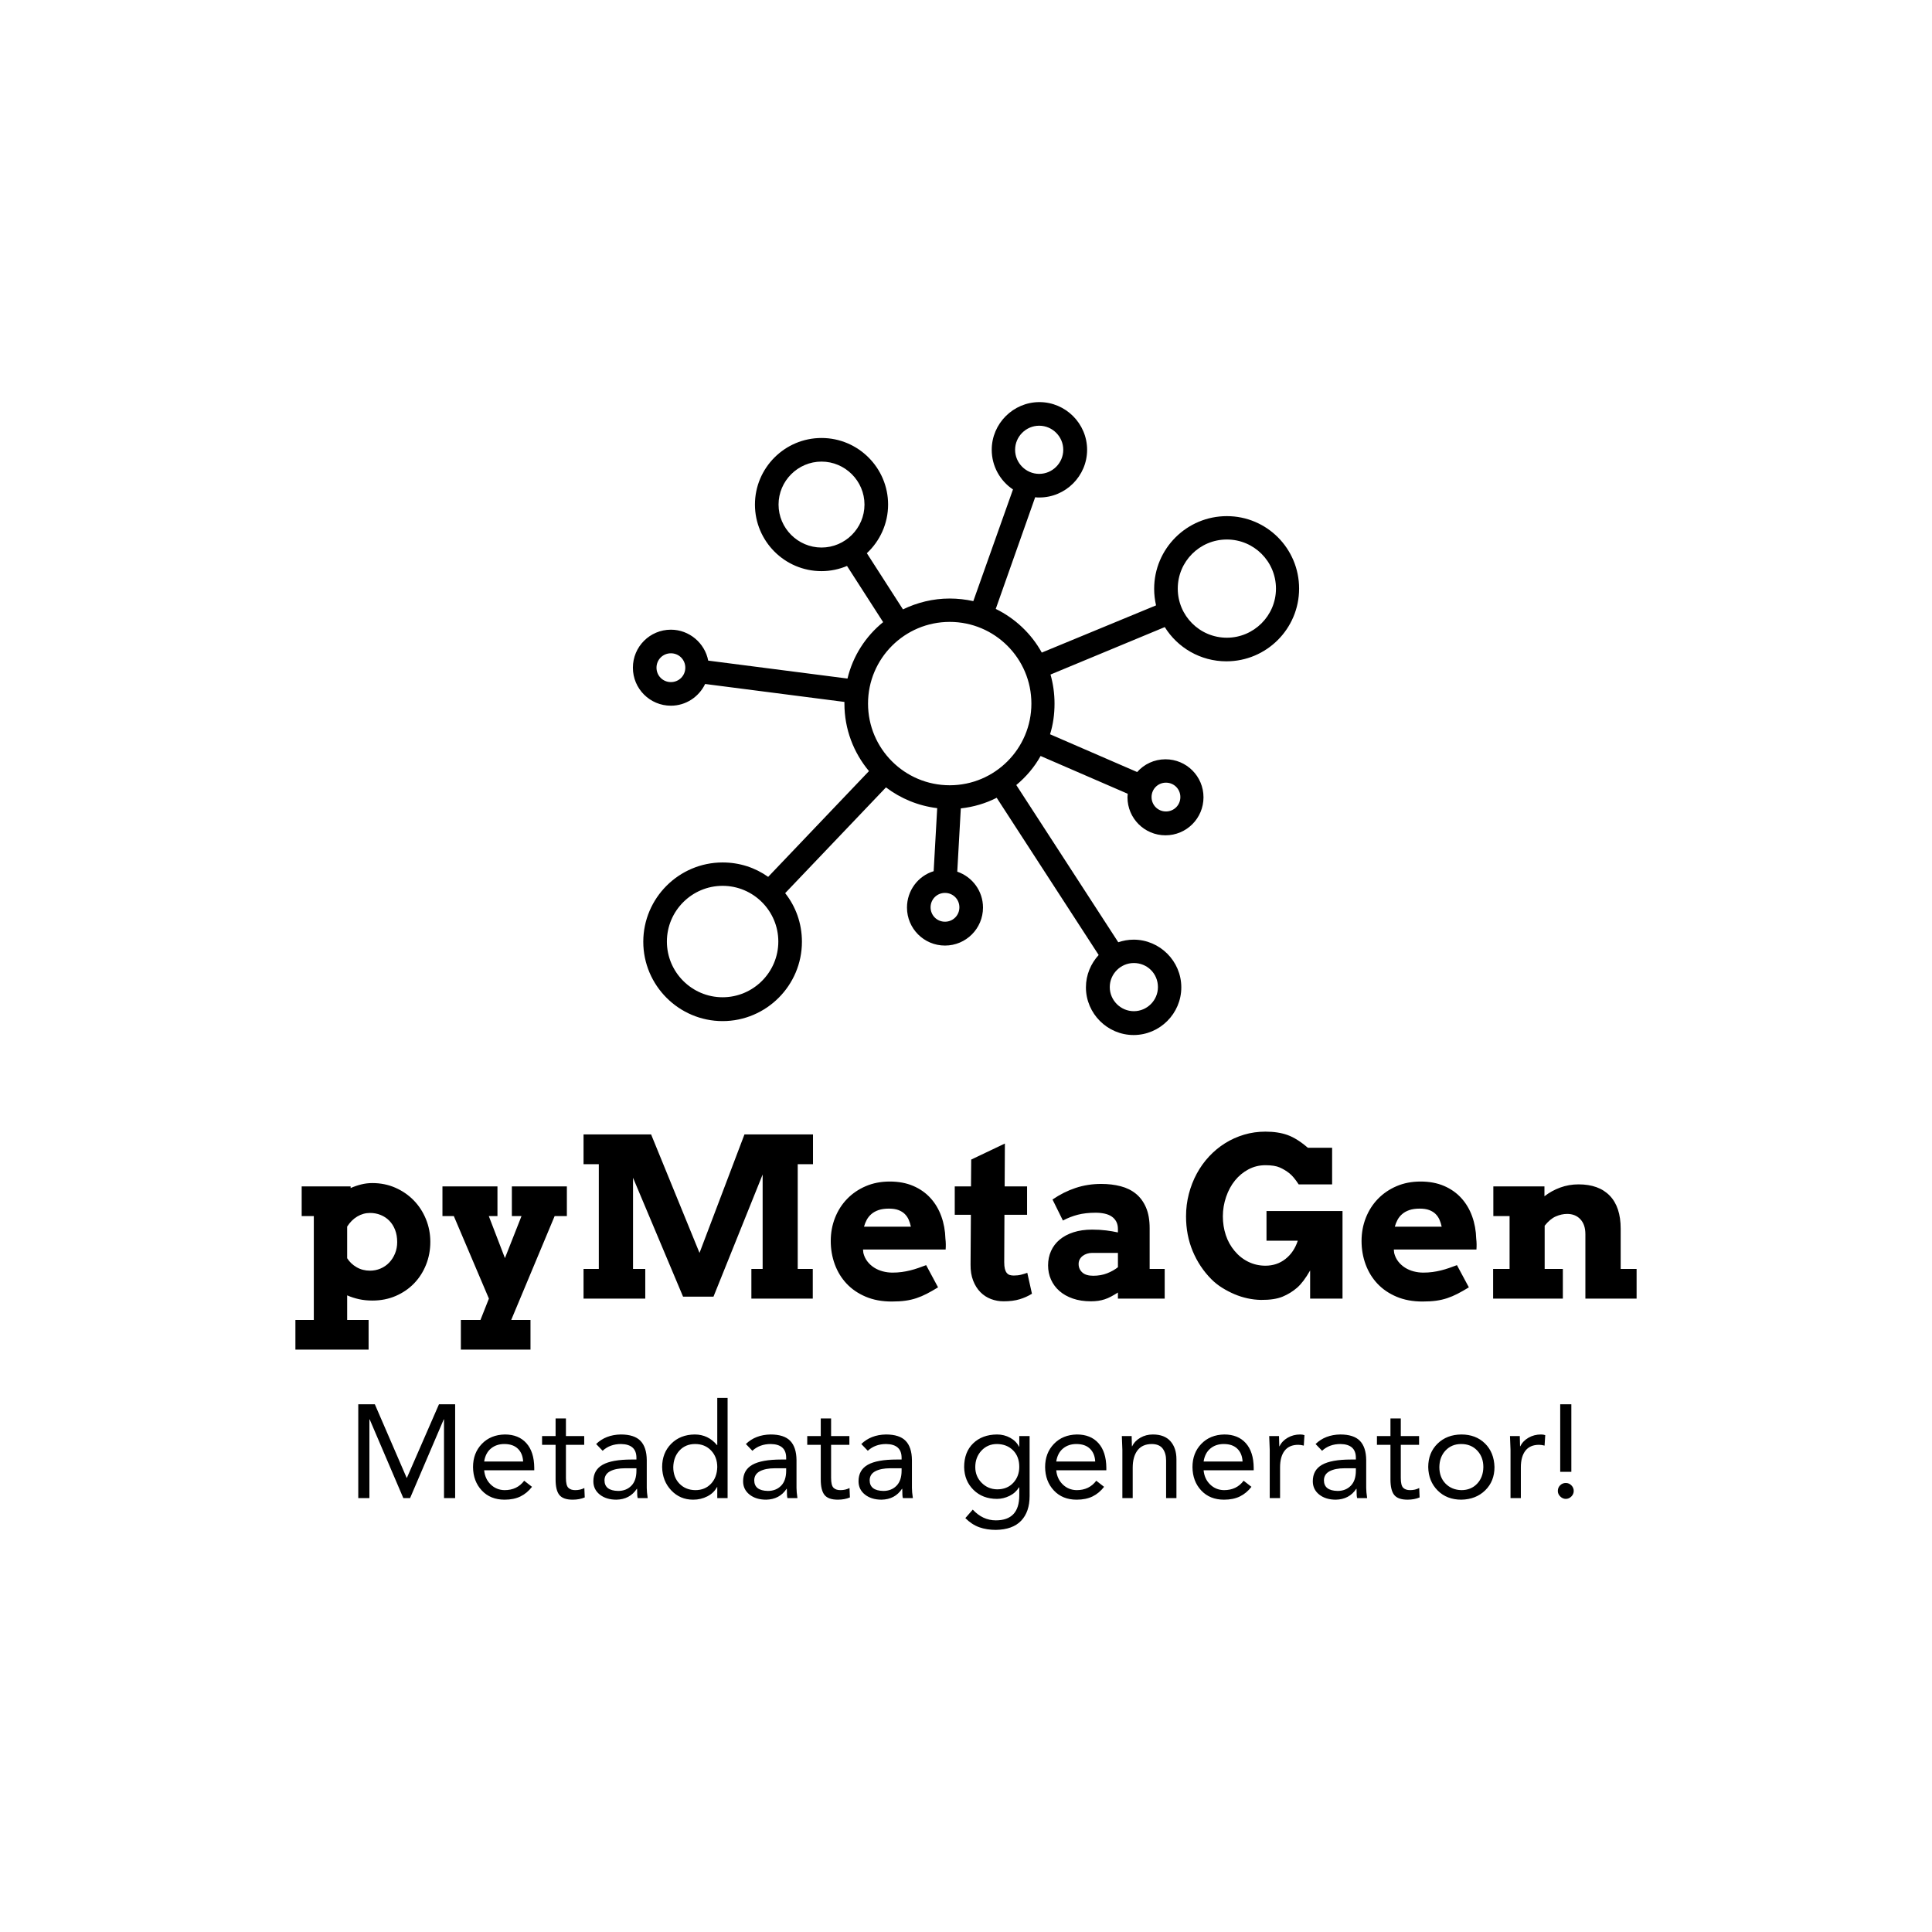
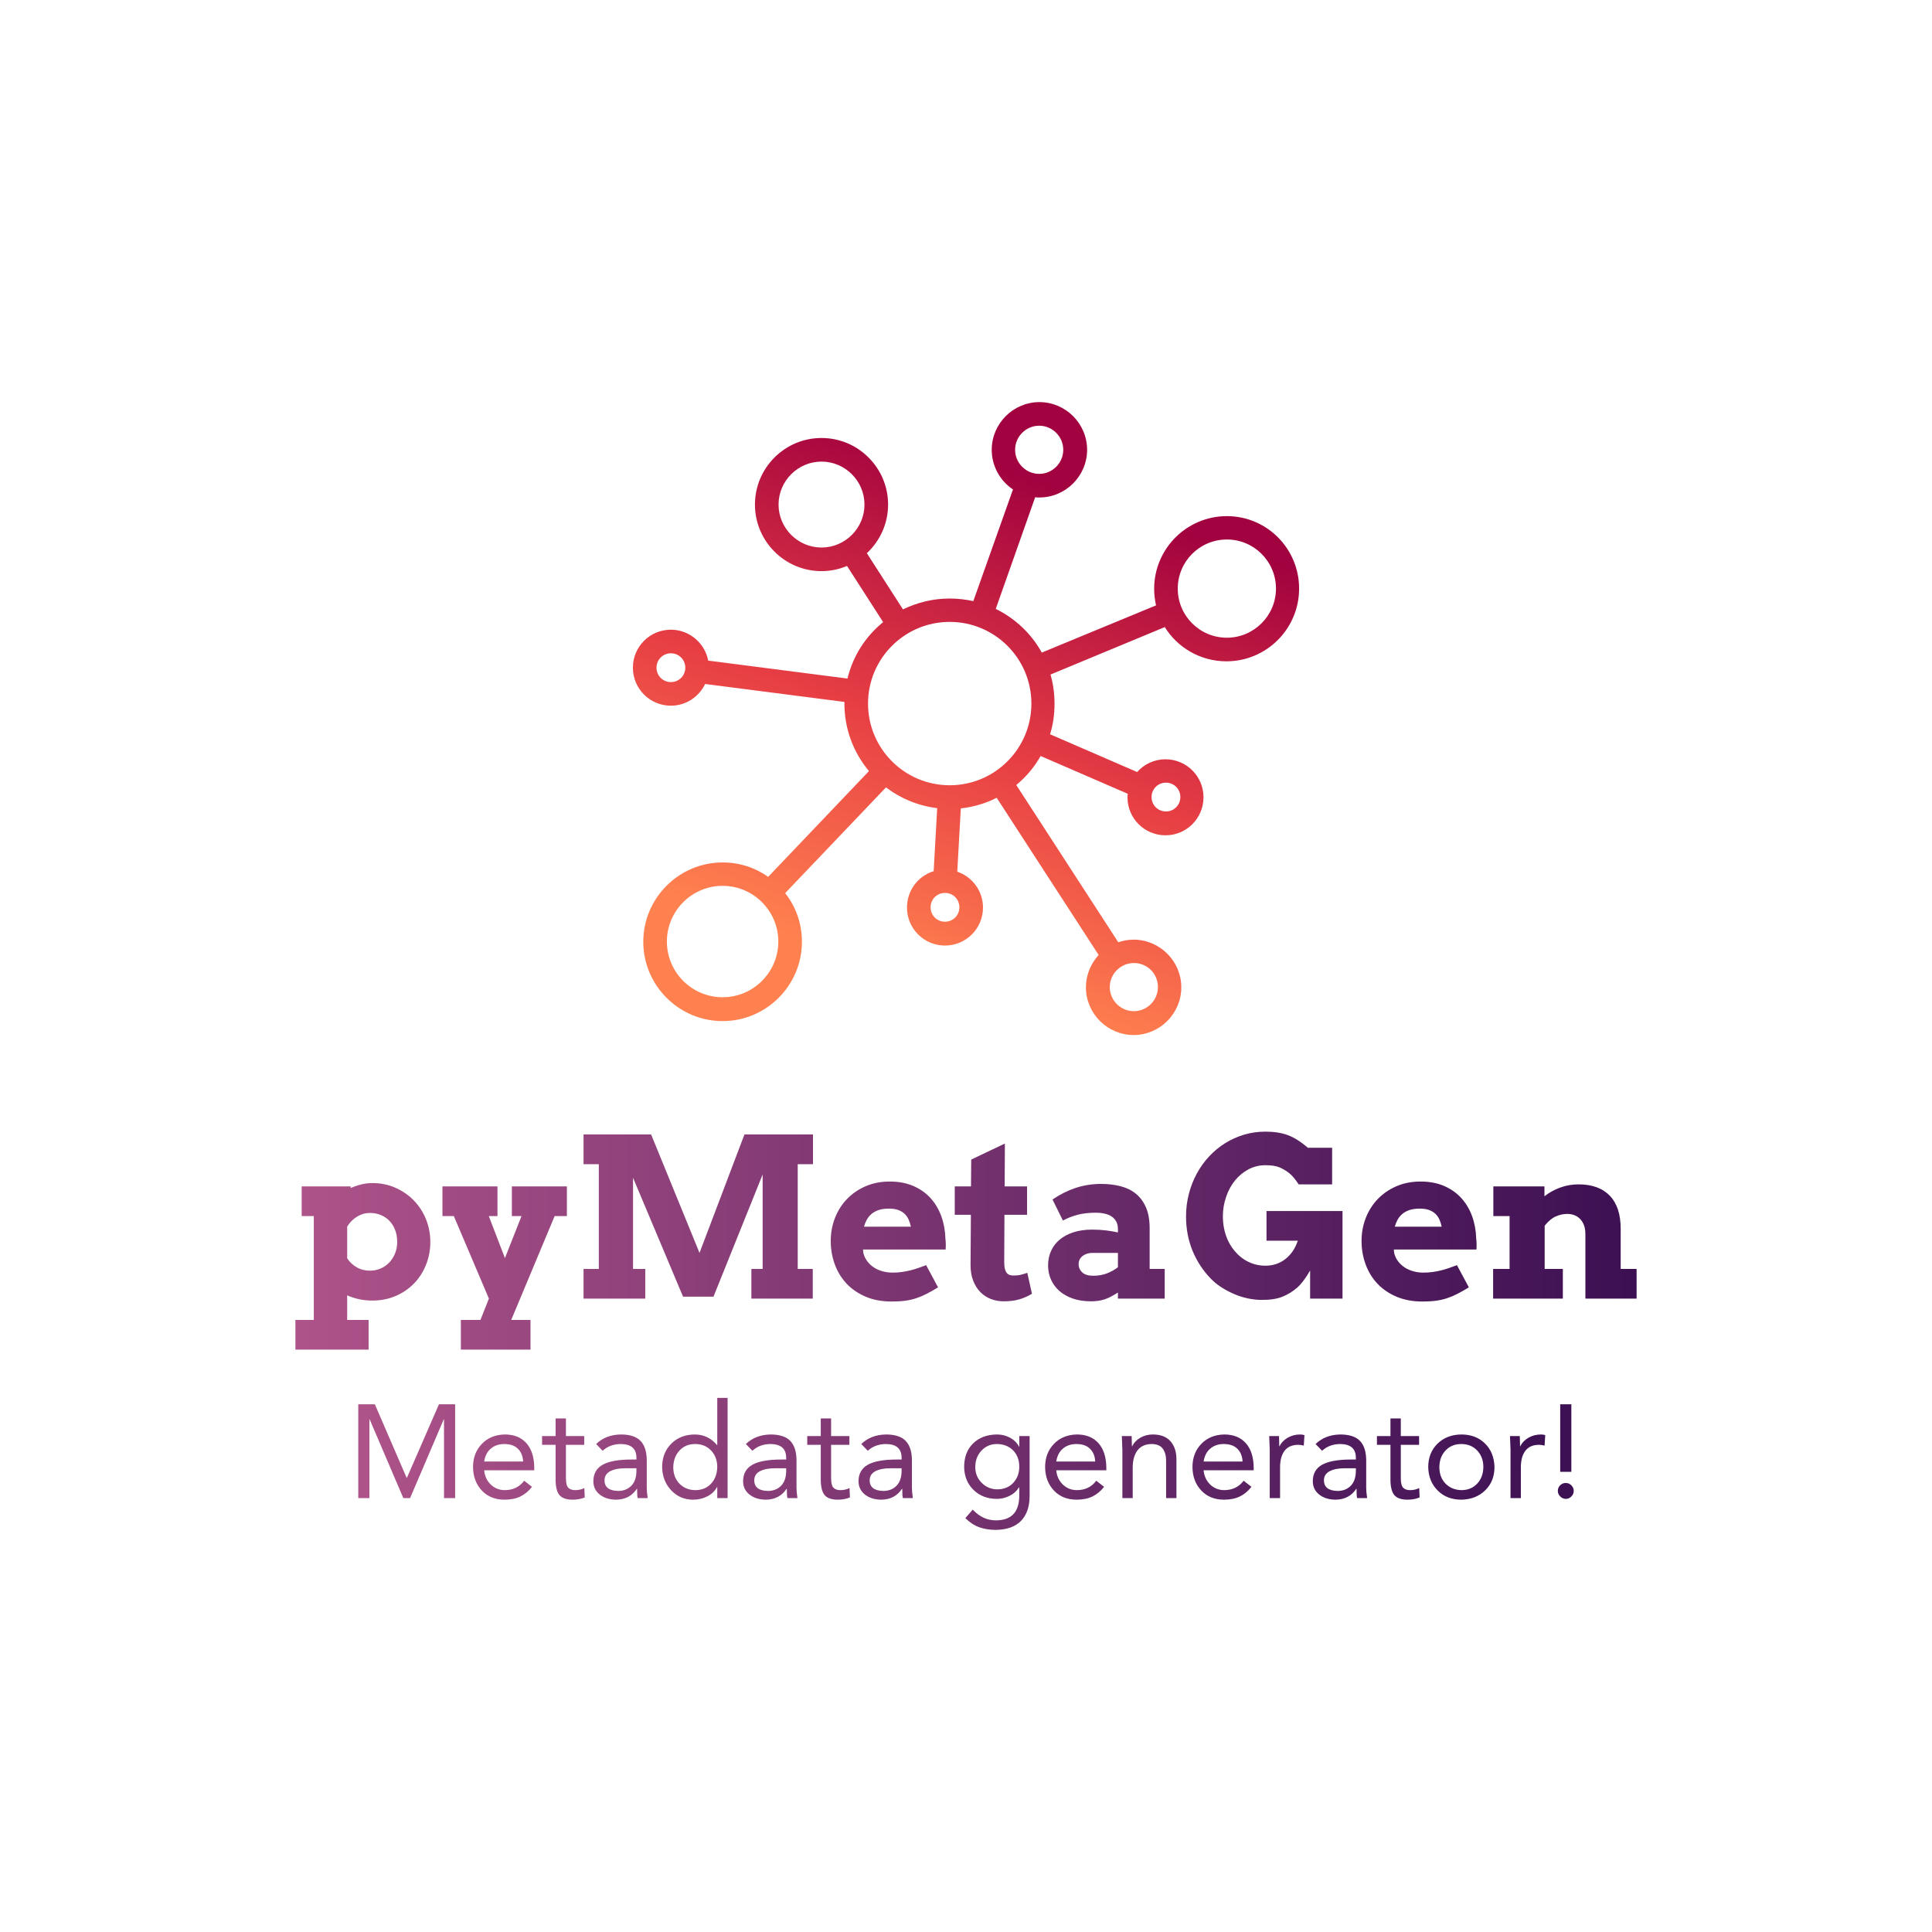
<svg xmlns="http://www.w3.org/2000/svg" width="400" height="400" viewBox="0 0 400 400">
+   <defs>
+     <linearGradient id="gradient-8" x1="0%" y1="0%" x2="100%" y2="0%">
+       <stop offset="0%" stop-color="#ad5389" />
+       <stop offset="100%" stop-color="#3c1053" />
+     </linearGradient>
+     <linearGradient id="gradient-14" x1="0%" y1="0%" x2="100%" y2="0%" gradientTransform="rotate(109.6, 0.5, 0.5)">
+       <stop offset="11.2%" stop-color="rgba(162, 2, 63, 1)" />
+       <stop offset="53.6%" stop-color="rgba(231, 62, 68, 1)" />
+       <stop offset="91.1%" stop-color="rgba(255, 129, 79, 1)" />
+     </linearGradient>
+   </defs>
  <rect data-name="background" width="100%" height="100%" fill="none" />
-   <g data-name="icon" fill="#000000" data="id:2921737" transform="translate(126.6841,75.43168) scale(0.4887728)">
+   <g data-name="icon" fill="url(#gradient-14)" data="id:2921737" transform="translate(126.6841,75.43168) scale(0.4887728)">
    <path d="M260.5,64.3c-17,0-30.8,13.8-30.8,30.8c0,2.4,0.3,4.8,0.8,7l-48.4,20c-4.4-8-11.3-14.5-19.5-18.5l16.7-47.3  c0.6,0.1,1.2,0.1,1.8,0.1c11.1,0,20.2-9.1,20.2-20.2s-9.1-20.2-20.2-20.2s-20.2,9.1-20.2,20.2c0,7,3.6,13.2,9,16.8l-16.8,47.3  c-3.2-0.7-6.6-1.1-10-1.1c-7.1,0-13.8,1.7-19.8,4.6L108,80c5.5-5.1,9-12.5,9-20.6c0-15.5-12.6-28.2-28.2-28.2S60.6,43.9,60.6,59.4  s12.6,28.2,28.2,28.2c3.8,0,7.5-0.8,10.8-2.2l15.3,23.8c-7.4,6-12.8,14.3-15.1,23.9l-59-7.6c-1.4-7.4-8-13.1-15.8-13.1  c-8.9,0-16.1,7.2-16.1,16.1s7.2,16.1,16.1,16.1c6.4,0,11.9-3.8,14.5-9.2l59,7.6c0,0.2,0,0.5,0,0.7c0,10.9,3.9,20.8,10.4,28.6  l-42.7,44.8c-5.5-3.9-12.1-6.1-19.3-6.1c-18.5,0-33.6,15.1-33.6,33.6c0,18.5,15.1,33.6,33.6,33.6s33.6-15.1,33.6-33.6  c0-7.8-2.6-14.9-7.1-20.6l42.7-44.8c6.2,4.7,13.6,7.8,21.7,8.8l-1.5,26.7c-6.6,2-11.3,8.2-11.3,15.4c0,8.9,7.2,16.1,16.1,16.1  c8.9,0,16.1-7.2,16.1-16.1c0-7-4.5-13-10.9-15.2l1.5-26.8c5.4-0.6,10.5-2.1,15.2-4.5l43.2,66.6c-3.3,3.6-5.4,8.4-5.4,13.7  c0,11.1,9.1,20.2,20.2,20.2s20.2-9.1,20.2-20.2c0-11.1-9.1-20.2-20.2-20.2c-2.3,0-4.4,0.4-6.5,1.1l-43.2-66.6  c4.1-3.4,7.7-7.6,10.3-12.3l36.9,16c0,0.5-0.1,1-0.1,1.5c0,8.9,7.2,16.1,16.1,16.1s16.1-7.2,16.1-16.1s-7.2-16.1-16.1-16.1  c-4.8,0-9.1,2.1-12,5.4l-36.9-16c1.3-4.1,1.9-8.5,1.9-13c0-4.3-0.6-8.4-1.7-12.3l48.4-20.1c5.4,8.7,15.1,14.5,26.1,14.5  c17,0,30.8-13.8,30.8-30.8S277.4,64.3,260.5,64.3z M181,26c5.6,0,10.2,4.6,10.2,10.2c0,5.6-4.6,10.2-10.2,10.2s-10.2-4.6-10.2-10.2  S175.4,26,181,26z M70.6,59.4c0-10,8.2-18.2,18.2-18.2S107,49.4,107,59.4s-8.2,18.2-18.2,18.2S70.6,69.4,70.6,59.4z M25,134.6  c-3.4,0-6.1-2.7-6.1-6.1s2.7-6.1,6.1-6.1c3.4,0,6.1,2.7,6.1,6.1S28.4,134.6,25,134.6z M231.3,263.8c0,5.6-4.6,10.2-10.2,10.2  c-5.6,0-10.2-4.6-10.2-10.2s4.6-10.2,10.2-10.2C226.7,253.6,231.3,258,231.3,263.8z M234.7,177.2c3.4,0,6.1,2.7,6.1,6.1  s-2.7,6.1-6.1,6.1s-6.1-2.7-6.1-6.1S231.3,177.2,234.7,177.2z M46.9,268.1c-13,0-23.6-10.6-23.6-23.6c0-13,10.6-23.6,23.6-23.6  s23.6,10.6,23.6,23.6C70.5,257.5,59.9,268.1,46.9,268.1z M141.1,236.1c-3.4,0-6.1-2.7-6.1-6.1s2.7-6.1,6.1-6.1s6.1,2.7,6.1,6.1  S144.5,236.1,141.1,236.1z M143.1,178.3c-19.1,0-34.6-15.5-34.6-34.6s15.5-34.6,34.6-34.6s34.6,15.5,34.6,34.6  S162.2,178.3,143.1,178.3z M260.5,115.8c-11.5,0-20.8-9.3-20.8-20.8s9.3-20.8,20.8-20.8s20.8,9.3,20.8,20.8S271.9,115.8,260.5,115.8  z" />
  </g>
-   <g data-name="business_name" fill="#000000" data="id:325" transform="translate(59.79245,213.8012) scale(1.147846)">
+   <g data-name="business_name" fill="url(#gradient-8)" data="id:325" transform="translate(59.79245,213.8012) scale(1.147846)">
    <path d="M2.324,27.734l8.828,0l0,0.293q0.938-0.41,1.914-0.654t2.012-0.244q2.227,0,4.141,0.84t3.32,2.285t2.197,3.379t0.791,4.102q0,2.188-0.771,4.121t-2.158,3.369t-3.311,2.266t-4.209,0.83q-1.289,0-2.402-0.244t-2.148-0.693l0,4.434l3.867,0l0,5.352l-13.203,0l0-5.352l3.32,0l0-18.73l-2.188,0l0-5.352z M14.648,32.52q-1.23,0-2.305,0.645t-1.816,1.816l0,5.703q0.625,0.996,1.699,1.621t2.422,0.625q0.996,0,1.895-0.381t1.562-1.074t1.055-1.641t0.391-2.061q0-1.23-0.381-2.207t-1.045-1.65t-1.562-1.035t-1.914-0.361z M27.715,27.734l9.922,0l0,5.352l-1.562,0l2.91,7.578l2.988-7.578l-1.738,0l0-5.352l9.922,0l0,5.352l-2.207,0l-7.832,18.73l3.477,0l0,5.352l-12.559,0l0-5.352l3.535,0l1.523-3.848l-6.328-14.883l-2.051,0l0-5.352z M53.164,42.617l2.754,0l0-18.887l-2.754,0l0-5.371l12.188,0l8.73,21.367l8.105-21.367l12.363,0l0,5.371l-2.754,0l0,18.887l2.715,0l0,5.352l-11.074,0l0-5.352l2.031,0l0-17.031l-8.867,22.031l-5.488,0l-9.023-21.445l0,16.445l2.207,0l0,5.352l-11.133,0l0-5.352z M103.574,39.121l0.059,0.605q0.215,0.879,0.732,1.543t1.221,1.113t1.562,0.674t1.738,0.225t1.67-0.107t1.533-0.293t1.445-0.43t1.426-0.518l2.148,4.004q-1.113,0.684-2.041,1.162t-1.865,0.791t-1.992,0.459t-2.461,0.146q-2.637,0-4.688-0.869t-3.447-2.354t-2.129-3.477t-0.732-4.219t0.771-4.18t2.178-3.408t3.359-2.295t4.336-0.84t4.229,0.791t3.115,2.188t1.953,3.281t0.742,4.053q0.059,0.488,0.068,0.967t-0.029,0.986l-14.902,0z M108.242,31.738q-1.094,0-1.865,0.264t-1.299,0.723t-0.84,1.045t-0.488,1.23l8.457,0q-0.137-0.664-0.391-1.25t-0.703-1.035t-1.143-0.713t-1.729-0.264z M129.121,27.734l4.043,0l0,5.117l-4.082,0l-0.039,8.555q0,0.742,0.117,1.201t0.342,0.732t0.537,0.371t0.723,0.098q0.742,0,1.309-0.146t1.133-0.342l0.84,3.77q-0.996,0.625-2.217,0.996t-2.9,0.371q-1.191,0-2.275-0.41t-1.904-1.24t-1.309-2.08t-0.469-2.91l0.059-8.965l-2.91,0l0-5.117l2.93,0l0.039-4.844l6.074-2.891z M149.551,46.875q-0.684,0.43-1.25,0.732t-1.133,0.488t-1.172,0.273t-1.328,0.088q-1.816,0-3.252-0.498t-2.422-1.367t-1.514-2.051t-0.527-2.568q0-1.406,0.537-2.598t1.553-2.041t2.49-1.328t3.369-0.479q1.387,0,2.529,0.146t2.119,0.361l0-0.625q0-0.762-0.293-1.318t-0.82-0.918t-1.27-0.527t-1.621-0.166q-1.836,0-3.232,0.361t-2.686,1.045l-1.875-3.789q1.992-1.367,4.17-2.09t4.619-0.723q1.895,0,3.506,0.42t2.764,1.367t1.807,2.471t0.654,3.711l0,7.363l2.715,0l0,5.352l-8.438,0l0-1.094z M145.098,43.848q1.387,0,2.52-0.449t1.934-1.094l0-2.578l-4.688,0q-0.449,0-0.879,0.137t-0.771,0.391t-0.547,0.625t-0.205,0.859q0,0.898,0.654,1.504t1.982,0.605z M184.219,47.969l0-5.078q-1.211,2.129-2.363,3.125t-2.607,1.602t-3.896,0.586q-1.211-0.02-2.422-0.283t-2.344-0.742t-2.217-1.152t-1.963-1.553q-2.168-2.188-3.369-5.068t-1.201-6.279q0-2.09,0.508-4.043t1.426-3.652t2.217-3.096t2.891-2.393t3.428-1.543t3.848-0.547q2.305,0,4.004,0.615t3.652,2.295l4.375,0l0,6.602l-6.035,0q-0.898-1.387-1.689-2.012t-1.719-1.035t-2.588-0.41q-1.641,0-3.047,0.742t-2.432,2.002t-1.611,2.969t-0.586,3.506q0,1.777,0.527,3.379t1.602,2.881t2.5,1.963t3.047,0.684q2.07,0,3.613-1.211t2.227-3.301l-5.645,0l0-5.352l13.711,0l0,15.801l-5.84,0z M199.316,39.121l0.059,0.605q0.215,0.879,0.732,1.543t1.221,1.113t1.562,0.674t1.738,0.225t1.67-0.107t1.533-0.293t1.445-0.43t1.426-0.518l2.148,4.004q-1.113,0.684-2.041,1.162t-1.865,0.791t-1.992,0.459t-2.461,0.146q-2.637,0-4.688-0.869t-3.447-2.354t-2.129-3.477t-0.732-4.219t0.771-4.18t2.178-3.408t3.359-2.295t4.336-0.84t4.229,0.791t3.115,2.188t1.953,3.281t0.742,4.053q0.059,0.488,0.068,0.967t-0.029,0.986l-14.902,0z M203.984,31.738q-1.094,0-1.865,0.264t-1.299,0.723t-0.84,1.045t-0.488,1.23l8.457,0q-0.137-0.664-0.391-1.25t-0.703-1.035t-1.143-0.713t-1.729-0.264z M233.867,36.328q0-1.699-0.898-2.666t-2.383-0.967q-1.016,0-2.051,0.449t-2.012,1.68l0,7.793l3.281,0l0,5.352l-12.578,0l0-5.352l2.969,0l0-9.531l-2.93,0l0-5.352l9.219,0l0,1.777q1.27-0.996,2.842-1.572t3.311-0.576q3.652,0,5.625,2.041t1.973,5.967l0,7.246l2.871,0l0,5.352l-9.238,0l0-11.641z" />
  </g>
-   <g data-name="slogan" fill="#000000" data="id:169" transform="translate(71.76184,277.2394) scale(0.6859122)">
+   <g data-name="slogan" fill="url(#gradient-8)" data="id:169" transform="translate(71.76184,277.2394) scale(0.6859122)">
    <path d="M8.52,19.68l9.6,22.2l0.08,0l9.68-22.2l4.88,0l0,28.32l-3.36,0l0-23.76l-0.08,0l-10.16,23.76l-2.04,0l-10.16-23.76l-0.08,0l0,23.76l-3.36,0l0-28.32l5,0z M47.76,28.8q4.16,0,6.5,2.62t2.38,7.42l0,0.76l-15.12,0q0.24,2.6,1.96,4.28t4.2,1.72q3.8,0,5.92-2.84l2.36,1.84q-1.48,1.92-3.48,2.9t-4.8,0.98q-4.28,0-6.88-2.78t-2.64-7.06q0-4.24,2.66-7t6.94-2.84z M53.28,36.96q-0.12-2.44-1.58-3.86t-4.1-1.42q-2.4,0-4.04,1.36t-2.04,3.92l11.76,0z M66.2,23.96l0,5.32l5.52,0l0,2.64l-5.52,0l0,10q0,2.24,0.72,2.96t2.08,0.72q1.56,0,2.76-0.64l0.12,2.84q-1.6,0.68-3.64,0.68q-2.88,0-4.02-1.42t-1.14-4.66l0-10.48l-4.08,0l0-2.64l4.08,0l0-5.32l3.12,0z M82.76,28.8q4.08,0,5.94,1.92t1.9,5.8l0,8.4q0,1.2,0.28,3.08l-3,0q-0.2-0.36-0.2-2.8l-0.08,0q-2.12,3.2-6.16,3.28q-3.08,0-5.02-1.54t-1.94-4.02q0-3.4,2.8-4.98t8.76-1.58l1.44,0l0-0.52q0-4.08-4.64-4.16q-3.36,0-5.56,2.04l-1.96-2.04q2.88-2.8,7.44-2.88z M77.84,42.6q0,3.16,4.12,3.24q2.44,0,3.98-1.56t1.54-4.56l0-0.72l-3.44,0q-2.76,0-4.46,0.88t-1.74,2.72z M115,17.76l0,30.24l-3.12,0l0-3.32l-0.08,0q-0.96,1.8-2.92,2.8t-4.28,1q-3.96,0-6.62-2.82t-2.74-7.02q0-4.28,2.74-7.04t7.1-2.8q4.04,0,6.72,3.2l0.08,0l0-14.24l3.12,0z M98.6,38.64q0,3.08,1.86,5t4.78,1.96q2.92,0,4.74-1.92t1.9-5.04q0-3.04-1.86-5t-4.82-1.96q-2.88,0-4.7,1.94t-1.9,5.02z M127.96,28.8q4.08,0,5.94,1.92t1.9,5.8l0,8.4q0,1.2,0.28,3.08l-3,0q-0.2-0.36-0.2-2.8l-0.08,0q-2.12,3.2-6.16,3.28q-3.08,0-5.02-1.54t-1.94-4.02q0-3.4,2.8-4.98t8.76-1.58l1.44,0l0-0.52q0-4.08-4.64-4.16q-3.36,0-5.56,2.04l-1.96-2.04q2.88-2.8,7.44-2.88z M123.04,42.6q0,3.16,4.12,3.24q2.44,0,3.98-1.56t1.54-4.56l0-0.72l-3.44,0q-2.76,0-4.46,0.88t-1.74,2.72z M146.24,23.96l0,5.32l5.52,0l0,2.64l-5.52,0l0,10q0,2.24,0.72,2.96t2.08,0.72q1.56,0,2.76-0.64l0.12,2.84q-1.6,0.68-3.64,0.68q-2.88,0-4.02-1.42t-1.14-4.66l0-10.48l-4.08,0l0-2.64l4.08,0l0-5.32l3.12,0z M162.8,28.8q4.08,0,5.94,1.92t1.9,5.8l0,8.4q0,1.2,0.28,3.08l-3,0q-0.2-0.36-0.2-2.8l-0.08,0q-2.12,3.2-6.16,3.28q-3.08,0-5.02-1.54t-1.94-4.02q0-3.4,2.8-4.98t8.76-1.58l1.44,0l0-0.52q0-4.08-4.64-4.16q-3.36,0-5.56,2.04l-1.96-2.04q2.88-2.8,7.44-2.88z M157.88,42.6q0,3.16,4.12,3.24q2.44,0,3.98-1.56t1.54-4.56l0-0.72l-3.44,0q-2.76,0-4.46,0.88t-1.74,2.72z  M196.32,28.8q2.16,0,3.98,1t2.66,2.68l0.08,0l0-3.2l3.12,0l0,18.08q0,4.8-2.56,7.48t-7.64,2.76q-2.76,0-5-0.8t-4.2-2.76l2.24-2.56q3,3.24,6.96,3.24q7.08,0,7.08-7.52l0-2.44l-0.08,0q-1.04,1.68-2.88,2.58t-3.76,0.9q-4.32,0-7.08-2.7t-2.84-6.9q0-4.52,2.72-7.16t7.2-2.68z M189.76,38.64q0,2.8,1.92,4.74t4.68,1.98q3.04,0,4.86-1.96t1.82-4.84q0-3.08-1.86-4.96t-4.86-1.92q-2.84,0-4.7,2t-1.86,4.96z M220.44,28.8q4.16,0,6.5,2.62t2.38,7.42l0,0.76l-15.12,0q0.24,2.6,1.96,4.28t4.2,1.72q3.8,0,5.92-2.84l2.36,1.84q-1.48,1.92-3.48,2.9t-4.8,0.98q-4.28,0-6.88-2.78t-2.64-7.06q0-4.24,2.66-7t6.94-2.84z M225.96,36.96q-0.12-2.44-1.58-3.86t-4.1-1.42q-2.4,0-4.04,1.36t-2.04,3.92l11.76,0z M243.36,28.8q3.52,0,5.32,2.04t1.8,5.44l0,11.72l-3.12,0l0-11.36q0-2.16-1-3.54t-3.28-1.42q-2.88,0-4.34,1.9t-1.46,5.26l0,9.16l-3.12,0l0-14.56q0-0.2-0.16-4.16l2.96,0q0.08,2.8,0.08,3.08l0.08,0q0.76-1.6,2.46-2.58t3.78-0.98z M264.92,28.8q4.16,0,6.5,2.62t2.38,7.42l0,0.76l-15.12,0q0.24,2.6,1.96,4.28t4.2,1.72q3.8,0,5.92-2.84l2.36,1.84q-1.48,1.92-3.48,2.9t-4.8,0.98q-4.28,0-6.88-2.78t-2.64-7.06q0-4.24,2.66-7t6.94-2.84z M270.44,36.96q-0.12-2.44-1.58-3.86t-4.1-1.42q-2.4,0-4.04,1.36t-2.04,3.92l11.76,0z M287.84,28.8q0.72,0,1.28,0.2l-0.2,3.16q-0.88-0.24-1.68-0.24q-2.72,0-4.1,1.78t-1.38,5.02l0,9.28l-3.12,0l0-14.56q0-0.56-0.16-4.16l2.96,0q0.08,2.8,0.08,3.08l0.08,0q0.76-1.6,2.46-2.58t3.78-0.98z M299.92,28.8q4.08,0,5.94,1.92t1.9,5.8l0,8.4q0,1.2,0.28,3.08l-3,0q-0.2-0.36-0.2-2.8l-0.08,0q-2.12,3.2-6.16,3.28q-3.08,0-5.02-1.54t-1.94-4.02q0-3.4,2.8-4.98t8.76-1.58l1.44,0l0-0.52q0-4.08-4.64-4.16q-3.36,0-5.56,2.04l-1.96-2.04q2.88-2.8,7.44-2.88z M295,42.6q0,3.16,4.12,3.24q2.44,0,3.98-1.56t1.54-4.56l0-0.72l-3.44,0q-2.76,0-4.46,0.88t-1.74,2.72z M318.2,23.96l0,5.32l5.52,0l0,2.64l-5.52,0l0,10q0,2.24,0.72,2.96t2.08,0.72q1.56,0,2.76-0.64l0.12,2.84q-1.6,0.68-3.64,0.68q-2.88,0-4.02-1.42t-1.14-4.66l0-10.48l-4.08,0l0-2.64l4.08,0l0-5.32l3.12,0z M336.48,28.8q4.36,0,7.12,2.7t2.88,7.14q0,4.28-2.8,7.02t-7.2,2.82q-4.4,0-7.16-2.78t-2.84-7.06q0-4.32,2.8-7.06t7.2-2.78z M329.84,38.64q0,3.08,1.86,4.98t4.78,1.98q2.92,0,4.76-1.94t1.88-5.02q0-3.04-1.86-5t-4.82-1.96q-2.88,0-4.72,1.94t-1.88,5.02z M360.52,28.8q0.72,0,1.28,0.2l-0.2,3.16q-0.88-0.24-1.68-0.24q-2.72,0-4.1,1.78t-1.38,5.02l0,9.28l-3.12,0l0-14.56q0-0.56-0.16-4.16l2.96,0q0.08,2.8,0.08,3.08l0.08,0q0.76-1.6,2.46-2.58t3.78-0.98z M369.68,19.68l0,20.4l-3.36,0l0-20.4l3.36,0z M370.4,45.84q0,0.96-0.72,1.68t-1.68,0.72q-0.92,0-1.66-0.72t-0.74-1.68q0-1,0.7-1.7t1.7-0.7t1.7,0.72t0.7,1.68z" />
  </g>
</svg>
